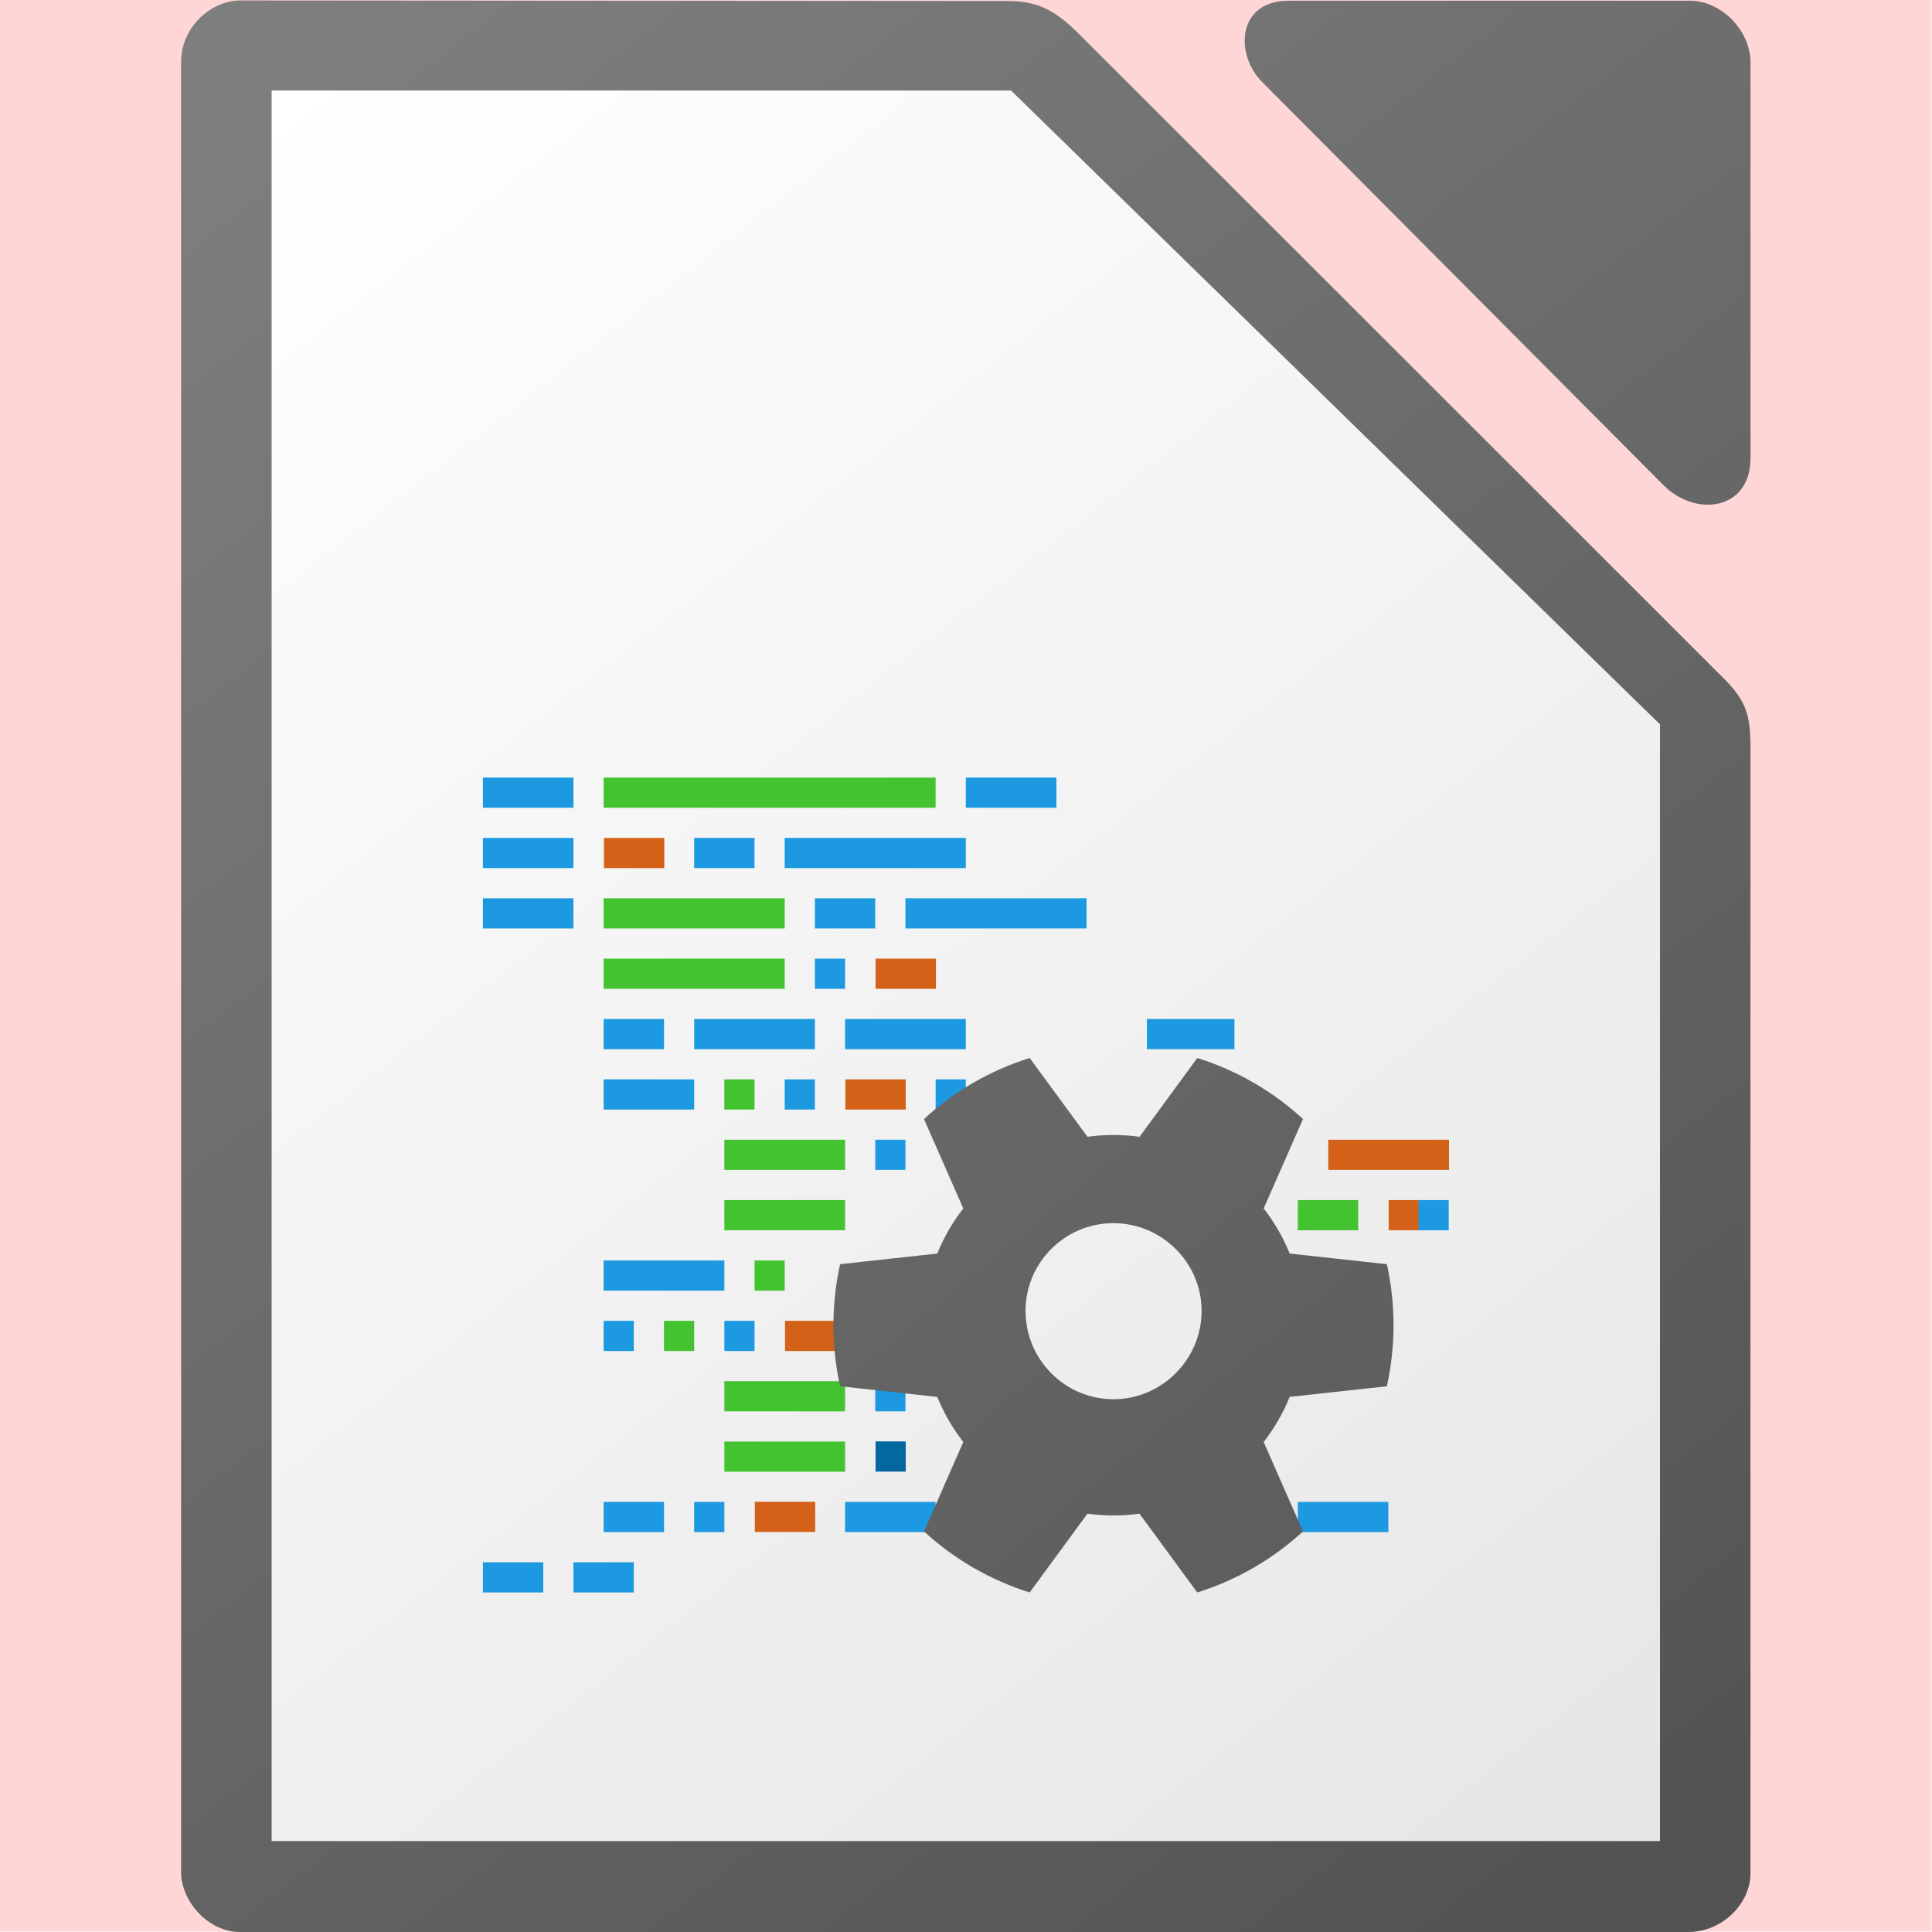
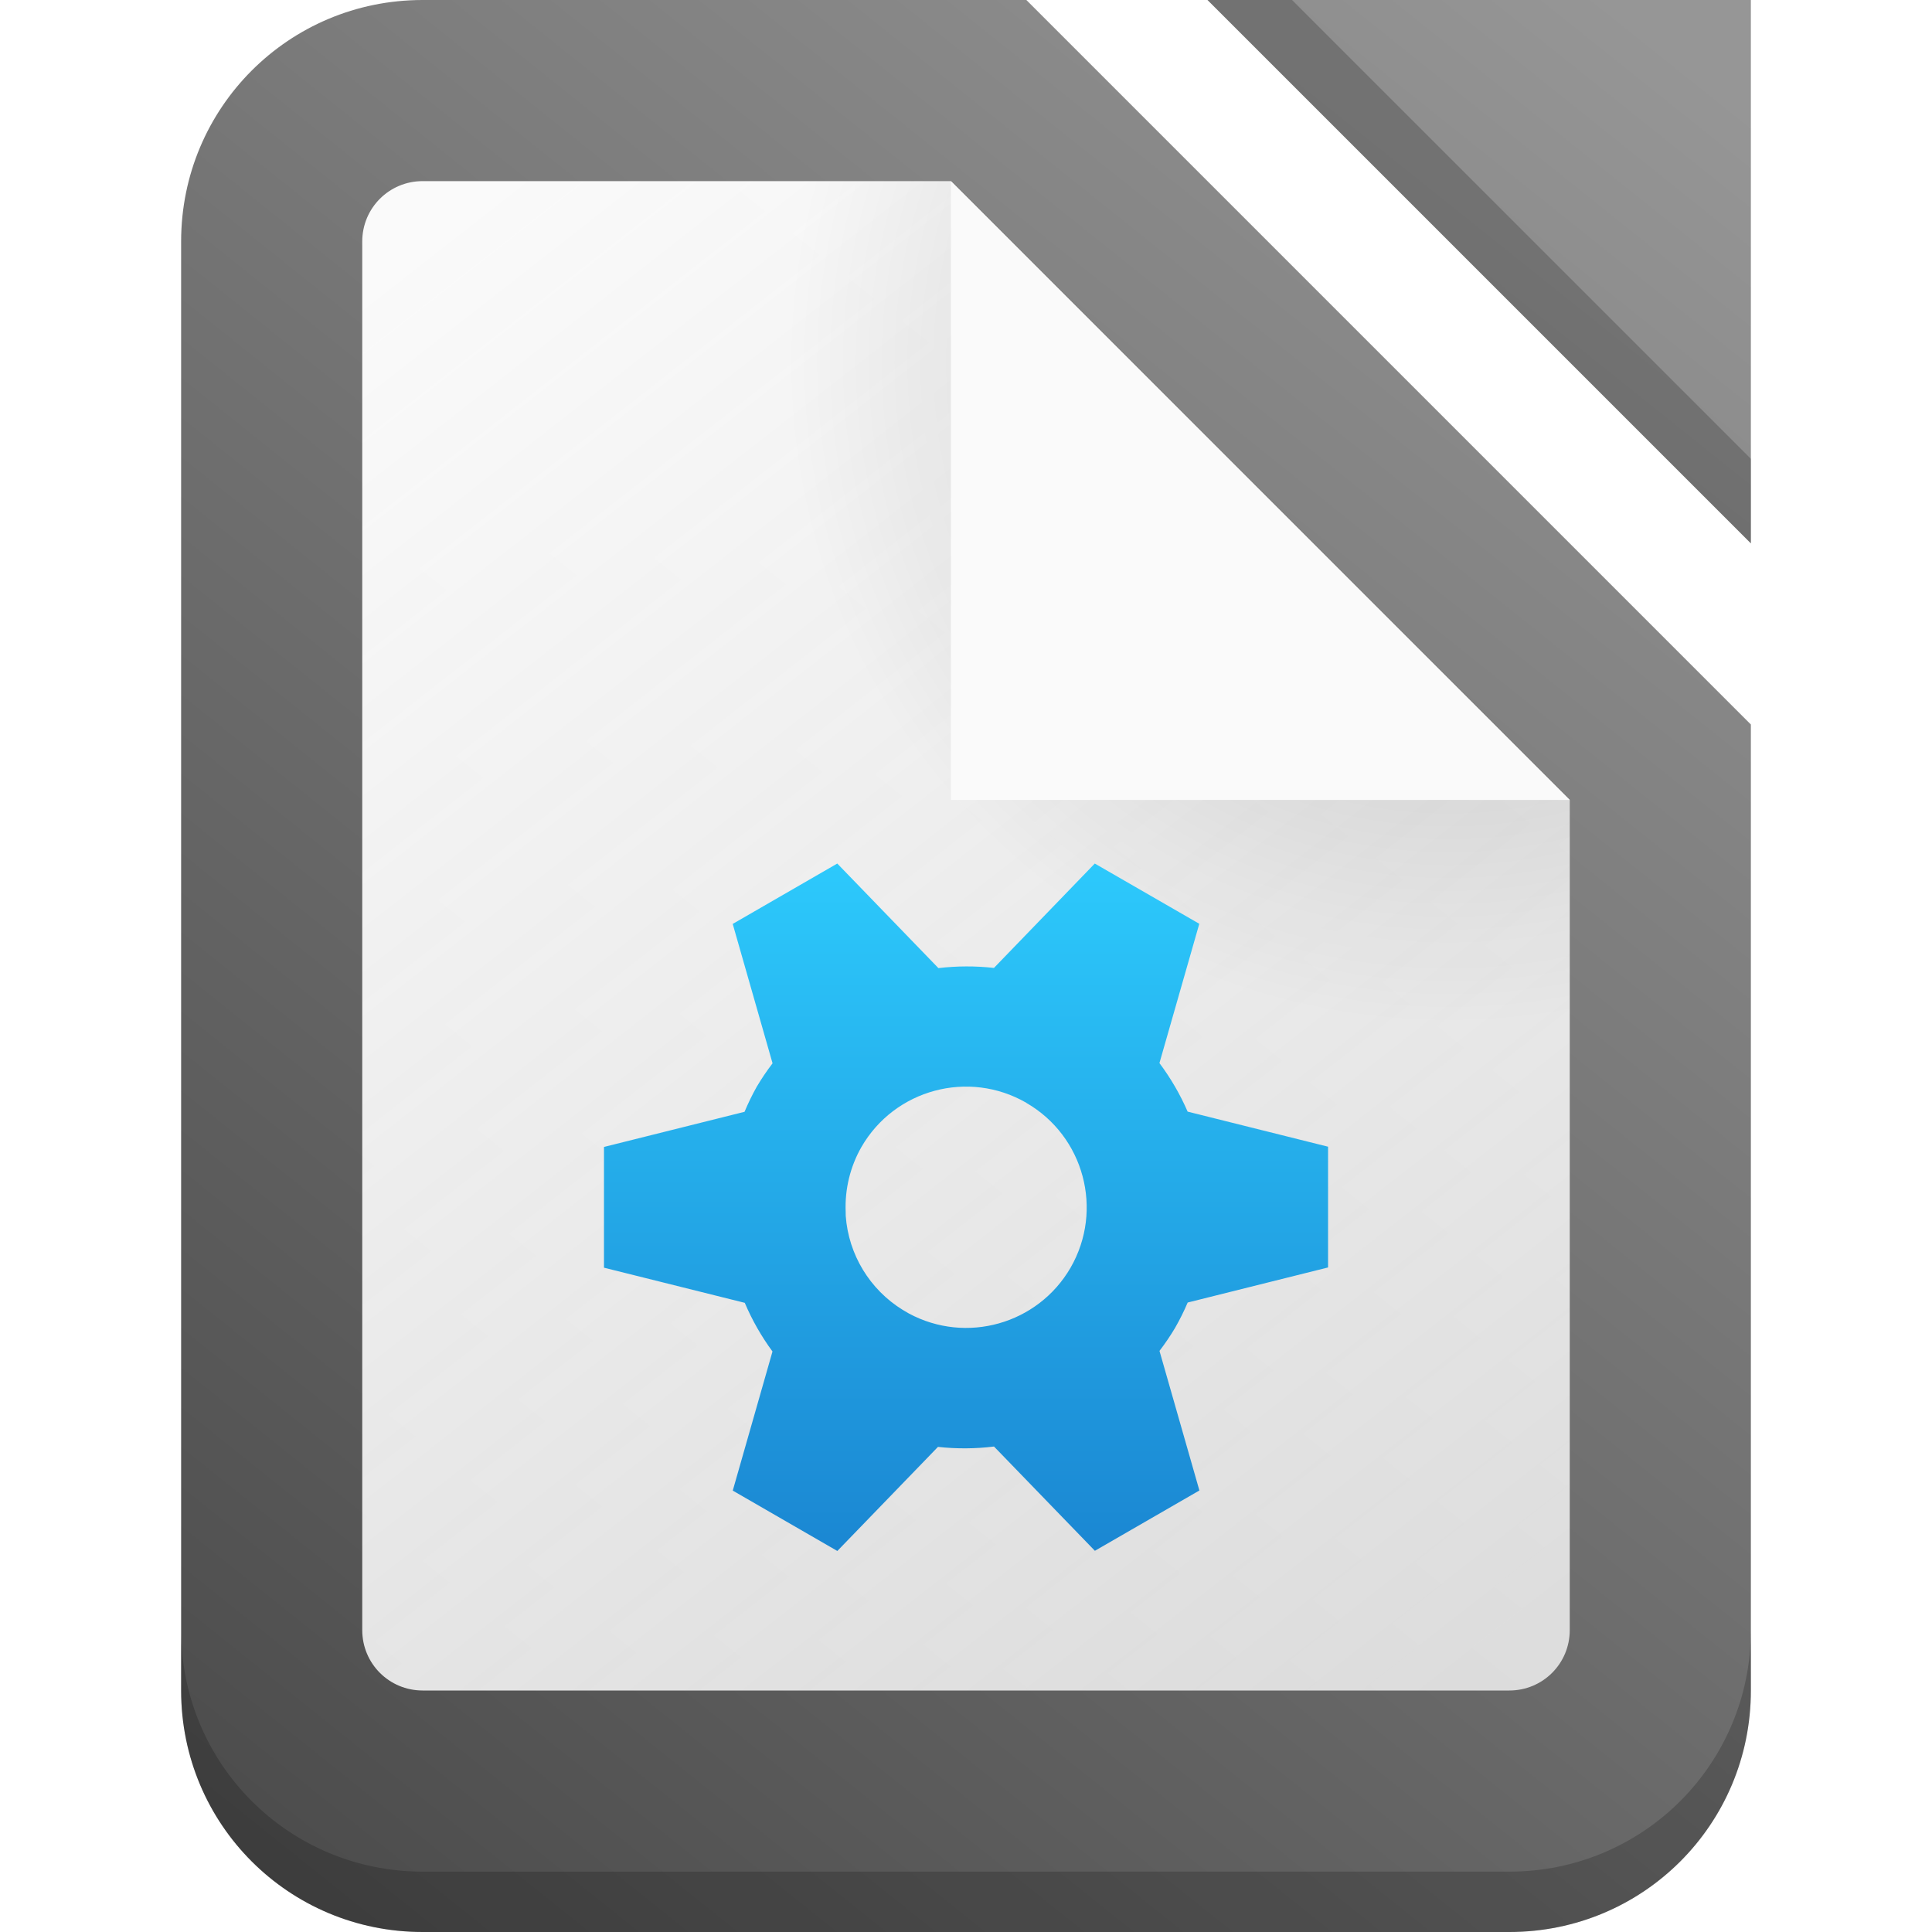
- <svg xmlns="http://www.w3.org/2000/svg" xmlns:xlink="http://www.w3.org/1999/xlink" height="256.051" viewBox="0 0 256 256.051" width="256">
-   <linearGradient id="a" gradientTransform="matrix(.2 0 0 1 33.8 1176.623)" gradientUnits="userSpaceOnUse" x1="370" x2="370" y1="-985.763" y2="-933.638">
-     <stop offset="0" stop-color="#0369a3" />
-     <stop offset="1" stop-color="#023f62" />
-   </linearGradient>
-   <linearGradient id="b" gradientUnits="userSpaceOnUse" x1="235" x2="25" xlink:href="#d" y1="256.051" y2="1.051" />
-   <linearGradient id="c" gradientTransform="matrix(1.004 0 0 1.009398 64.493 1423.089)" gradientUnits="userSpaceOnUse" x1="151.899" x2="-27.383" xlink:href="#d" y1="-1166.13" y2="-1398.941" />
-   <linearGradient id="d">
-     <stop offset="0" stop-color="#535353" />
-     <stop offset="1" stop-color="#7e7e7e" />
-   </linearGradient>
-   <linearGradient id="e" gradientUnits="userSpaceOnUse" x1="217" x2="37" y1="241" y2="11">
-     <stop offset="0" stop-color="#e6e6e6" />
-     <stop offset="1" stop-color="#fff" />
-   </linearGradient>
-   <text x="-93.875" y="1478.873" />
-   <text fill="#717171" font-family="sans-serif" letter-spacing="0" text-anchor="middle" word-spacing="0" x="140.695" y="270.568">
-     <tspan x="140.695" y="270.568">256</tspan>
-   </text>
-   <path d="m0 0h256v256h-256z" fill="#ffc8c8" fill-opacity=".749" />
-   <path d="m31.934.062c-4.133 0-7.934 3.681-7.934 8.119v239.939c0 3.867 3.623 7.93 7.758 7.93h191.984c4.627 0 8.25-3.87 8.25-7.744v-149.186c0-4.224-.512-6.182-3.5-9.168l-85.322-85.283c-2.988-2.985-5.274-4.525-9.5-4.529l-101.736-.078zm138.842.037c-6.838 0-7.137 7.114-3.521 10.746v.002l53.189 53.432c4.34 4.357 11.553 3.322 11.553-3.551v-52.432c0-4.227-3.826-8.197-8.031-8.197h-53.189z" fill="url(#c)" stroke-width="15.997" />
-   <path d="m36 12v232h184v-148l-86-84z" fill="url(#e)" />
-   <path d="m80.04 111.051h8v4h-8zm36 16h8v4h-8zm-4 16h8v4h-8zm64 8h16v4h-16zm8 8h4v4h-4zm-80 16h8v4h-8z" fill="#d36118" />
-   <g fill="#43c330">
-     <path d="m80 103.051h44v4h-44z" />
-     <path d="m80 119.051h24v4h-24z" />
-     <path d="m80 127.051h24v4h-24z" />
-     <path d="m96 151.051h16v4h-16z" />
-     <path d="m96 143.051h4v4h-4z" />
-     <path d="m96 159.051h16v4h-16z" />
-     <path d="m172 159.051h8v4h-8z" />
-     <path d="m100 167.051h4v4h-4z" />
-     <path d="m88 175.051h4v4h-4z" />
-     <path d="m96 183.051h16v4h-16z" />
-     <path d="m96 191.051h16v4h-16z" />
+ <svg xmlns="http://www.w3.org/2000/svg" width="32" height="32" version="1.1" viewBox="0 0 32 32" xml:space="preserve">
+   <defs>
+     <linearGradient id="linearGradient3898" x1="4" x2="28" y1="31" y2="1" gradientUnits="userSpaceOnUse">
+       <stop stop-color="#4b4b4b" offset="0" />
+       <stop stop-color="#969696" offset="1" />
+     </linearGradient>
+     <linearGradient id="linearGradient68760" x1="25" x2="7" y1="27" y2="4" gradientUnits="userSpaceOnUse">
+       <stop stop-color="#fafafa" stop-opacity=".797" offset="0" />
+       <stop stop-color="#fafafa" offset="1" />
+     </linearGradient>
+     <radialGradient id="radialGradient1163" cx="24" cy="6" r="11" gradientTransform="rotate(180,24,6)" gradientUnits="userSpaceOnUse">
+       <stop stop-opacity=".202" offset="0" />
+       <stop stop-opacity="0" offset="1" />
+     </radialGradient>
+     <linearGradient id="linearGradient1571" x1="16" x2="16" y1="26" y2="14" gradientUnits="userSpaceOnUse">
+       <stop stop-color="#1a85d1" offset="0" />
+       <stop stop-color="#2dcbfd" offset="1" />
+     </linearGradient>
+   </defs>
+   <g fill-rule="evenodd">
+     <path d="m7 0c-2.216 0-4 1.784-4 4v24c0 2.216 1.784 4 4 4h18c2.216 0 4-1.784 4-4v-16l-12-12h-10zm13 0 9 9v-9h-9z" fill="url(#linearGradient3898)" stroke-linecap="square" />
+     <g stroke-linecap="square">
+       <path d="m3 27v1c0 2.216 1.784 4 4 4h18c2.216 0 4-1.784 4-4v-1c0 2.216-1.784 4-4 4h-18c-2.216 0-4-1.784-4-4z" fill-opacity=".199" />
+       <path d="m20 0h1.4l7.6 7.6v1.4z" fill-opacity=".201" />
+     </g>
+     <path d="m7 3c-0.554 0-1 0.446-1 1v23c0 0.554 0.446 1 1 1h18c0.554 0 1-0.446 1-1v-13.75l-10.25-10.25z" fill="url(#linearGradient68760)" />
+     <path d="m13.424 3a11 11 0 0 0-0.424 3 11 11 0 0 0 11 11 11 11 0 0 0 2-0.205v-3.545l-10.25-10.25h-2.326z" fill="url(#radialGradient1163)" fill-rule="evenodd" stroke-linecap="square" stroke-width="2" />
+     <path d="m15.75 3 10.25 10.25h-10.25z" fill="#fafafa" />
  </g>
-   <path d="m116.04 191.033h4v4h-4z" fill="url(#a)" />
-   <path d="m100.04 199.033h8v4h-8z" fill="#d36118" />
-   <g fill="#1c99e0">
-     <path d="m120 119.051h24v4h-24z" />
-     <path d="m64 103.051h12v4h-12z" />
-     <path d="m128 103.051h12v4h-12z" />
-     <path d="m64 111.051h12v4h-12z" />
-     <path d="m92 111.051h8v4h-8z" />
-     <path d="m104 111.051h24v4h-24z" />
-     <path d="m64 119.051h12v4h-12z" />
-     <path d="m108 119.051h8v4h-8z" />
-     <path d="m104 143.051h4v4h-4z" />
-     <path d="m80 135.051h8v4h-8z" />
-     <path d="m92 135.051h16v4h-16z" />
-     <path d="m112 135.051h16v4h-16z" />
-     <path d="m152 135.051h11.6v4h-11.6z" />
-     <path d="m80 143.051h12v4h-12z" />
-     <path d="m124 143.051h4v4h-4z" />
-     <path d="m108 127.051h4v4h-4z" />
-     <path d="m116 151.047h4v4h-4z" />
-     <path d="m188 159.051h4v4h-4z" />
-     <path d="m80 167.051h16v4h-16z" />
-     <path d="m80 175.051h4v4h-4z" />
-     <path d="m96 175.051h4v4h-4z" />
-     <path d="m116 183.051h4v4h-4z" />
-     <path d="m80 199.051h8v4h-8z" />
-     <path d="m92 199.051h4v4h-4z" />
-     <path d="m64 207.051h8v4h-8z" />
-     <path d="m76 207.051h8v4h-8z" />
-     <path d="m112 199.051h12v4h-12z" />
-     <path d="m172 199.051h12v4h-12z" />
-   </g>
-   <path d="m160.04 199.033h8v4h-8z" fill="#d36118" />
-   <path d="m136.464 140.215-.002.002c-5.271 1.653-10.041 4.44-14.008 8.088l5.211 11.852c-1.412 1.811-2.571 3.824-3.449 5.98l-12.877 1.408c-.578 2.603-.883 5.312-.883 8.09 0 2.774.303 5.485.883 8.088l12.877 1.41c.88 2.158 2.038 4.168 3.449 5.979l-5.209 11.85c3.971 3.648 8.739 6.439 14.008 8.09l7.658-10.443c1.129.152 2.279.236 3.449.236 1.167 0 2.319-.082 3.447-.236l7.658 10.443c5.272-1.653 10.039-4.442 14.008-8.09l-5.209-11.852c1.41-1.813 2.57-3.822 3.449-5.98l12.877-1.406c.58-2.603.885-5.314.885-8.09 0-2.778-.303-5.489-.885-8.09l-12.875-1.408c-.878-2.156-2.039-4.17-3.449-5.98l5.211-11.852c-3.971-3.648-8.737-6.437-14.008-8.088l-7.656 10.443c-1.129-.152-2.281-.236-3.451-.236-1.172 0-2.323.081-3.449.236zm11.09 21.893c6.422 0 11.697 5.219 11.697 11.637 0 6.422-5.277 11.699-11.695 11.699l-.004-.004c-6.418 0-11.637-5.277-11.637-11.697 0-6.416 5.219-11.635 11.639-11.635z" fill="url(#b)" />
+   <path d="m18.133 14.303-1.67 1.729a4 4 0 0 0-0.92 0.003l-1.675-1.732-1.732 1 0.66 2.309a4 4 0 0 0-0.261 0.386 4 4 0 0 0-0.203 0.417l-2.328 0.582-1.85e-4 2 2.332 0.582a4 4 0 0 0 0.459 0.806l-0.658 2.304 1.732 1 1.667-1.724a4 4 0 0 0 0.928-0.006l1.671 1.727 1.731-0.999-0.661-2.312a4 4 0 0 0 0.257-0.379 4 4 0 0 0 0.21-0.422l2.325-0.581 1.86e-4 -2-2.326-0.581a4 4 0 0 0-0.467-0.804l0.66-2.307zm-1.134 3.964a2 2 0 0 1 0.732 2.732 2 2 0 0 1-2.678 0.756l-0.101-0.059a2 2 0 0 1-0.944-1.556l-0.001-0.068a2 2 0 0 1 0.261-1.074 2 2 0 0 1 2.732-0.732z" fill="url(#linearGradient1571)" fill-rule="evenodd" stroke-linecap="square" stroke-width="2" />
</svg>
